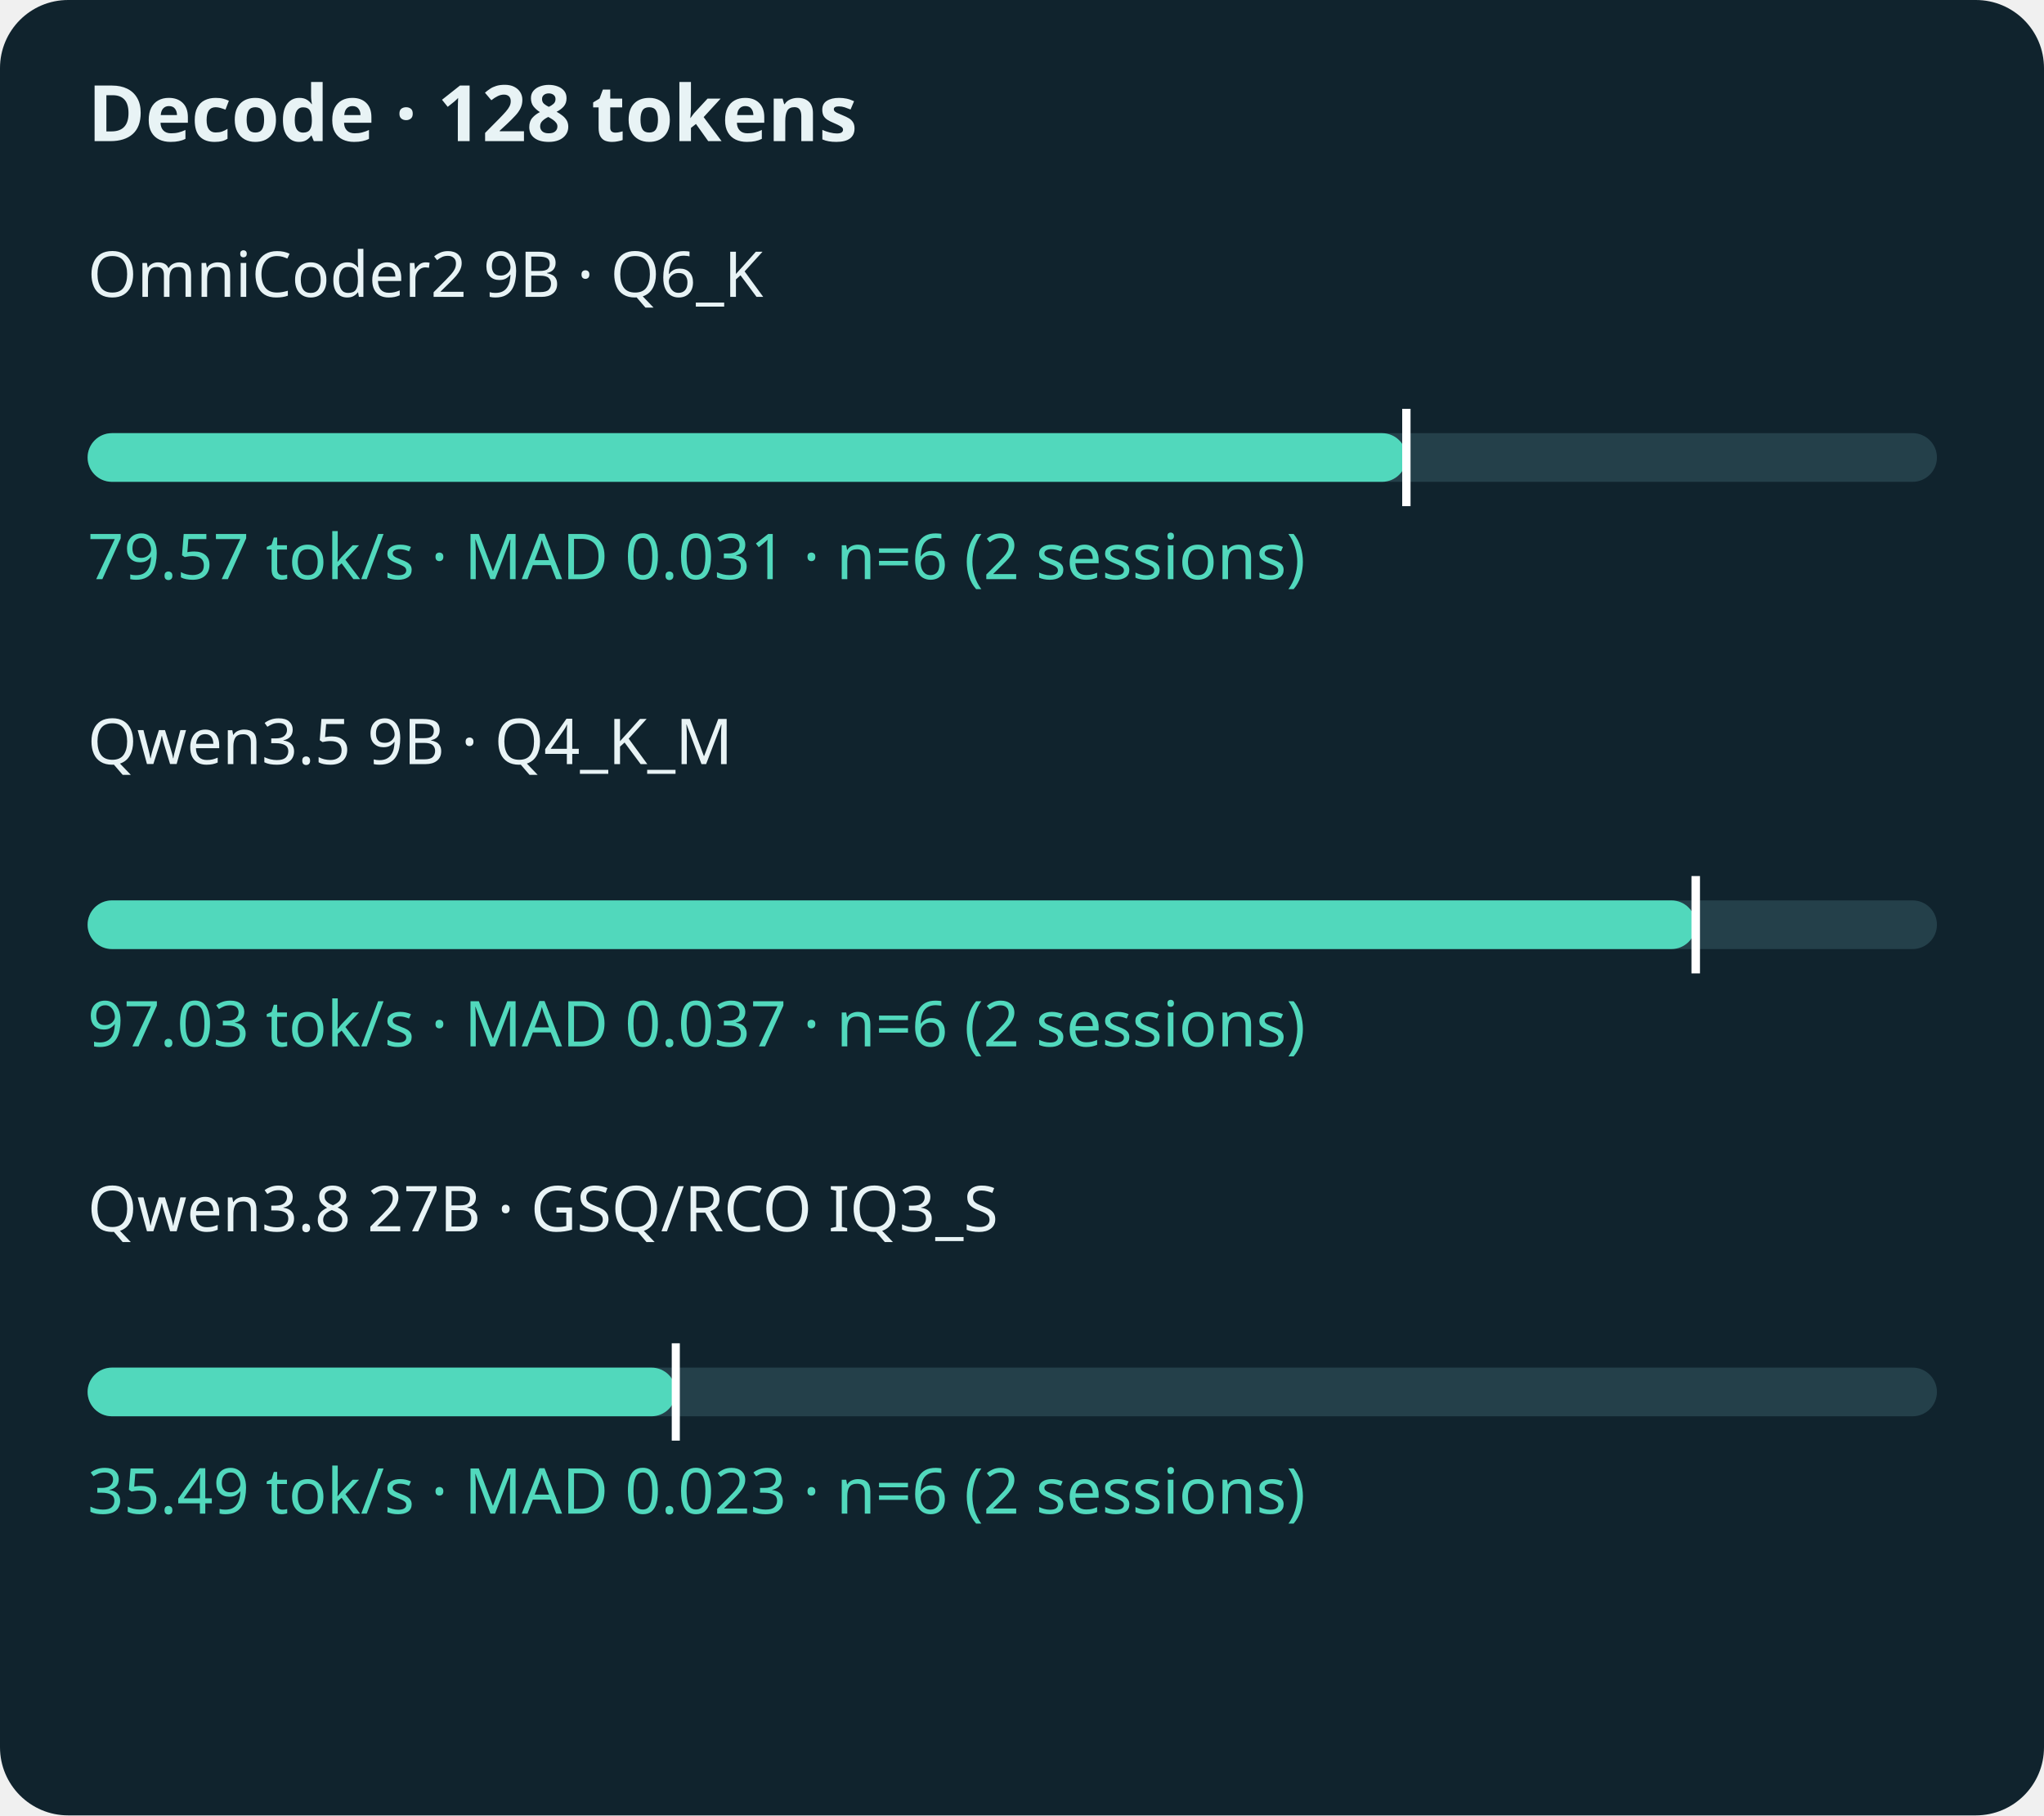
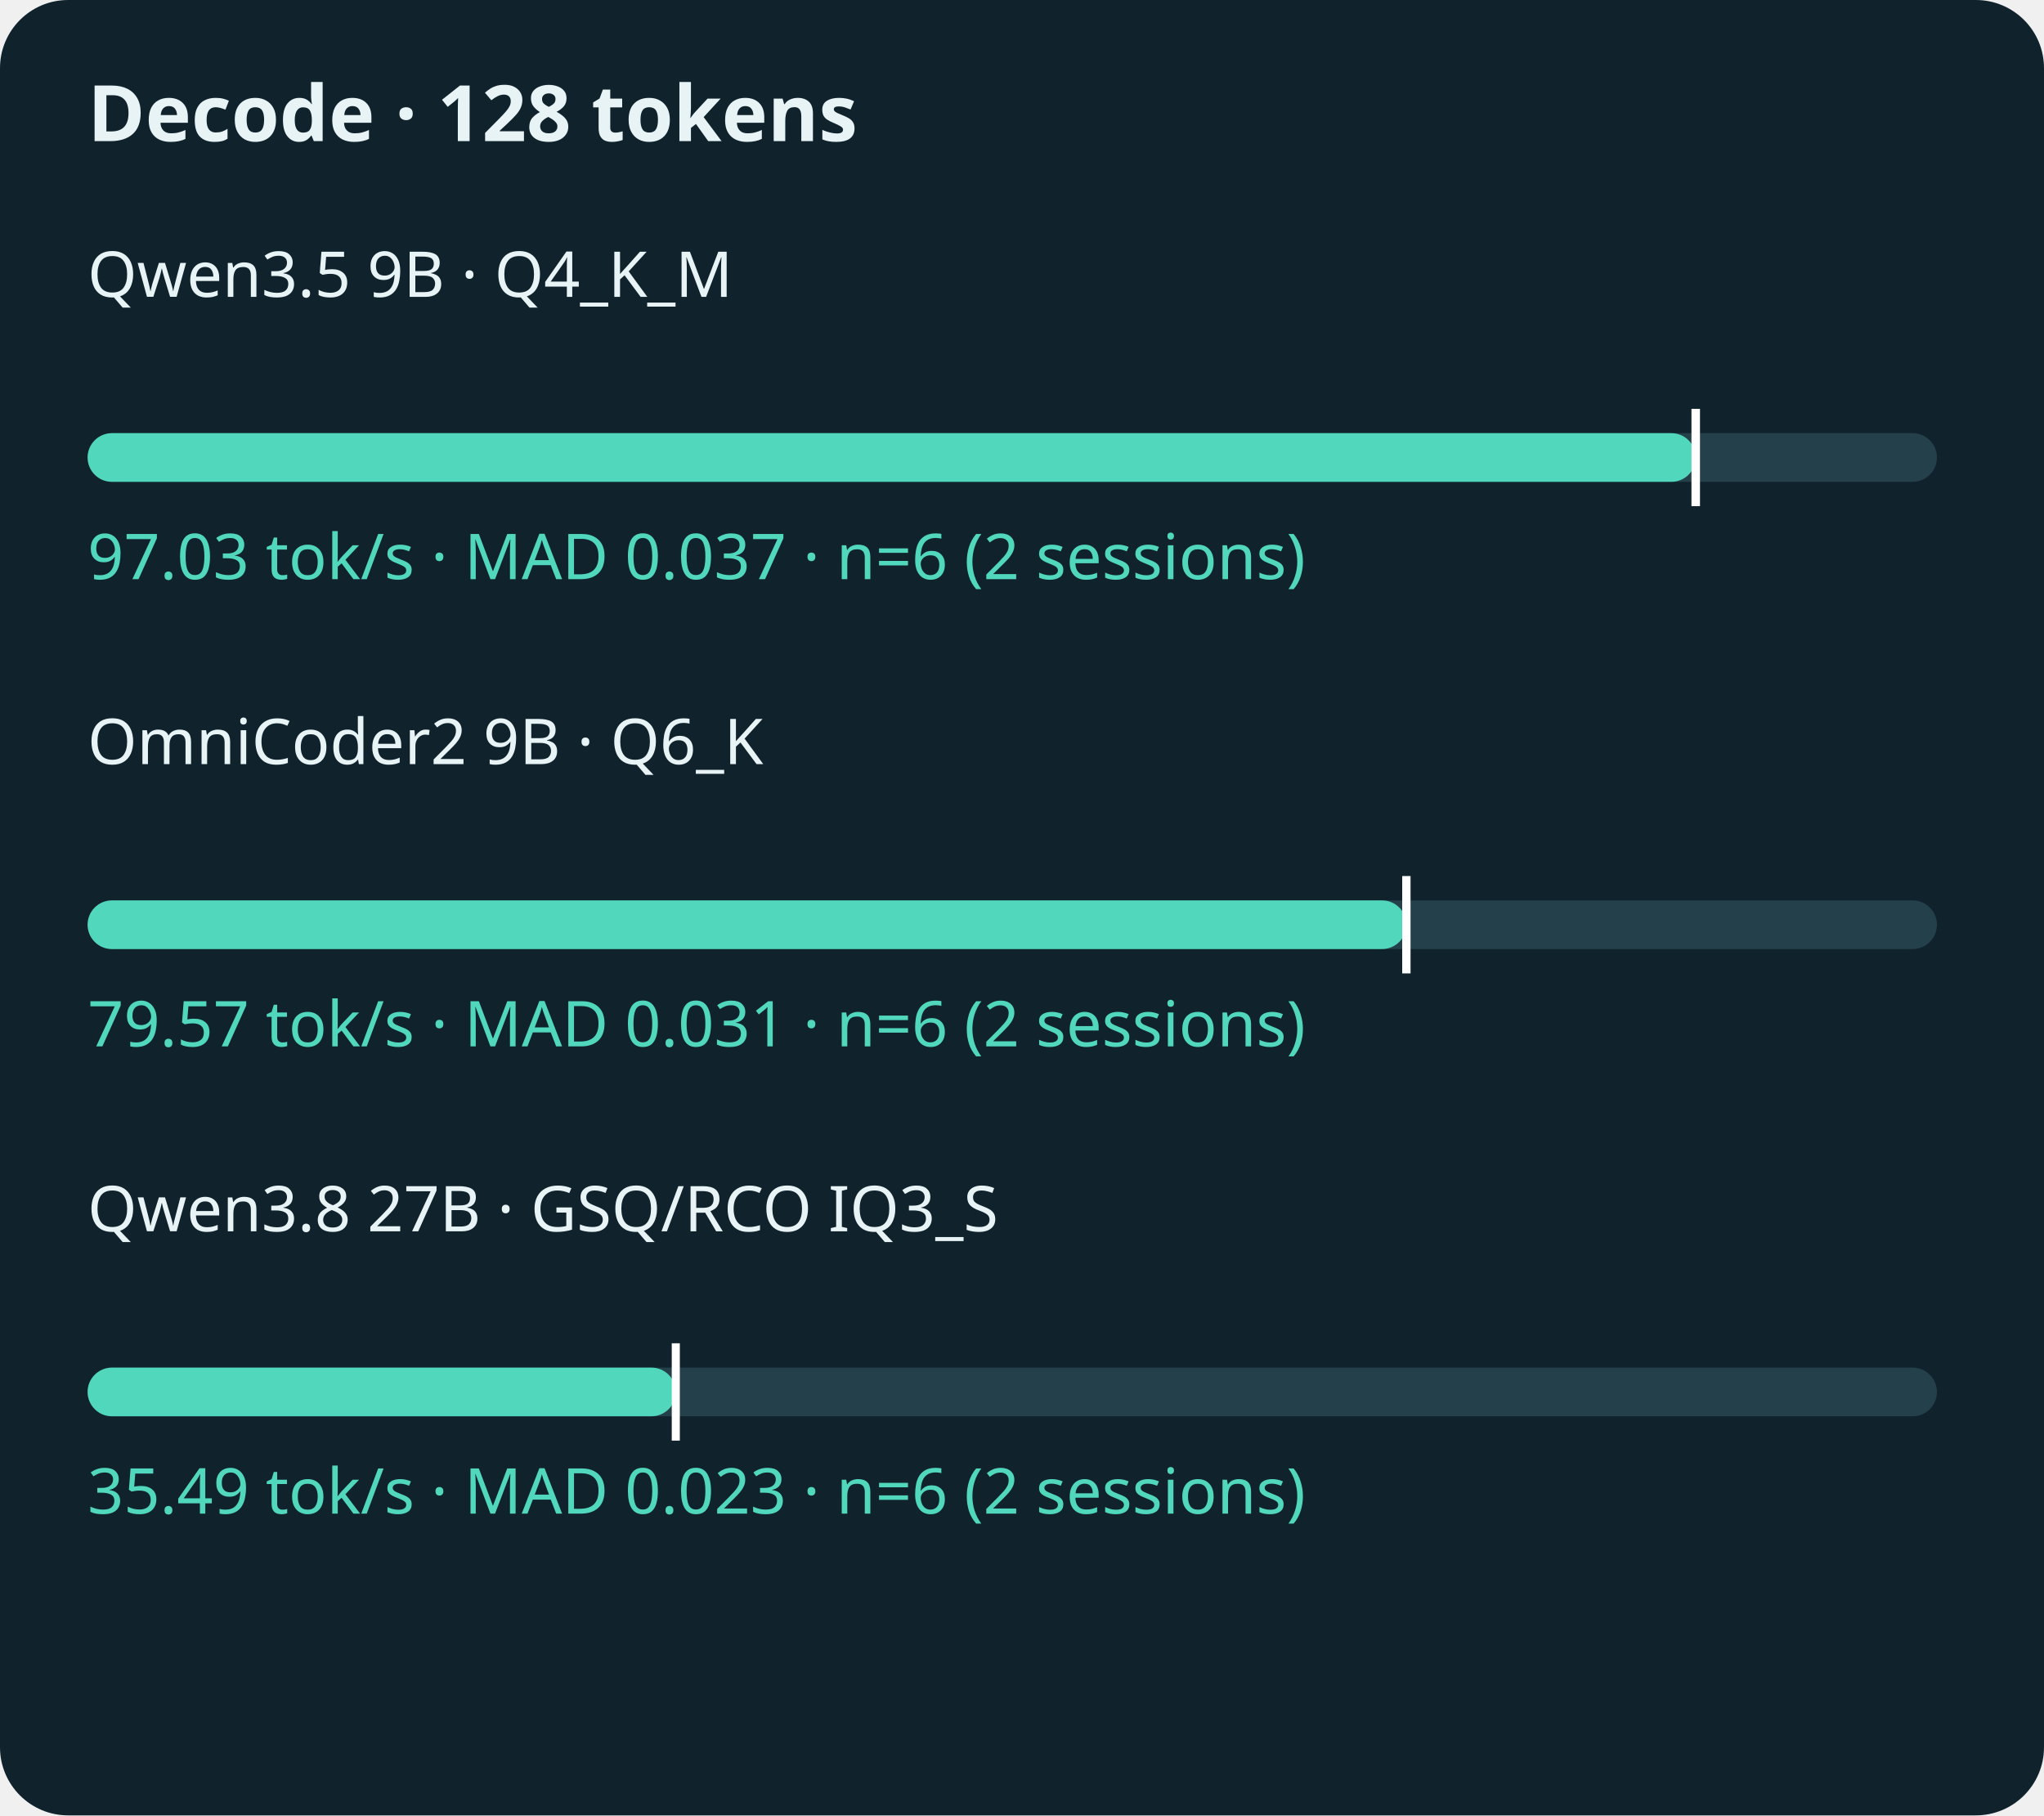
<svg xmlns="http://www.w3.org/2000/svg" viewBox="0 0 420 373" role="img" aria-labelledby="title desc">
  <rect width="420" height="373" rx="14" fill="#10232d" />
  <g font-family="system-ui,sans-serif" fill="#e8f3f5">
    <text x="18" y="29" font-size="16" font-weight="700">Decode · 128 tokens</text>
-     <text x="18" y="61" font-size="13">OmniCoder2 9B · Q6_K</text>
+     <text x="18" y="61" font-size="13">Qwen3.5 9B · Q4_K_M</text>
    <rect x="18" y="89" width="380" height="10" rx="5" fill="#24404a" />
-     <rect x="18" y="89" width="270.981" height="10" rx="5" fill="#51d8bc" />
-     <path d="M288.874 84v20 M288.874 94H289.088 M289.088 84v20" stroke="#fff" stroke-width="1.5" />
-     <text x="18" y="119" font-size="13" fill="#51d8bc">79.57 tok/s · MAD 0.031 · n=6 (2 sessions)</text>
-     <text x="18" y="157" font-size="13">Qwen3.5 9B · Q4_K_M</text>
+     <rect x="18" y="89" width="330.435" height="10" rx="5" fill="#51d8bc" />
+     <path d="M348.310 84v20 M348.310 94H348.560 M348.560 84v20" stroke="#fff" stroke-width="1.5" />
+     <text x="18" y="119" font-size="13" fill="#51d8bc">97.03 tok/s · MAD 0.037 · n=6 (2 sessions)</text>
+     <text x="18" y="157" font-size="13">OmniCoder2 9B · Q6_K</text>
    <rect x="18" y="185" width="380" height="10" rx="5" fill="#24404a" />
-     <rect x="18" y="185" width="330.435" height="10" rx="5" fill="#51d8bc" />
-     <path d="M348.310 180v20 M348.310 190H348.560 M348.560 180v20" stroke="#fff" stroke-width="1.5" />
-     <text x="18" y="215" font-size="13" fill="#51d8bc">97.03 tok/s · MAD 0.037 · n=6 (2 sessions)</text>
+     <rect x="18" y="185" width="270.981" height="10" rx="5" fill="#51d8bc" />
+     <path d="M288.874 180v20 M288.874 190H289.088 M289.088 180v20" stroke="#fff" stroke-width="1.5" />
+     <text x="18" y="215" font-size="13" fill="#51d8bc">79.57 tok/s · MAD 0.031 · n=6 (2 sessions)</text>
    <text x="18" y="253" font-size="13">Qwen3.8 27B · GSQ/RCO IQ3_S</text>
    <rect x="18" y="281" width="380" height="10" rx="5" fill="#24404a" />
    <rect x="18" y="281" width="120.861" height="10" rx="5" fill="#51d8bc" />
    <path d="M138.782 276v20 M138.782 286H138.939 M138.939 276v20" stroke="#fff" stroke-width="1.5" />
    <text x="18" y="311" font-size="13" fill="#51d8bc">35.49 tok/s · MAD 0.023 · n=6 (2 sessions)</text>
  </g>
</svg>
